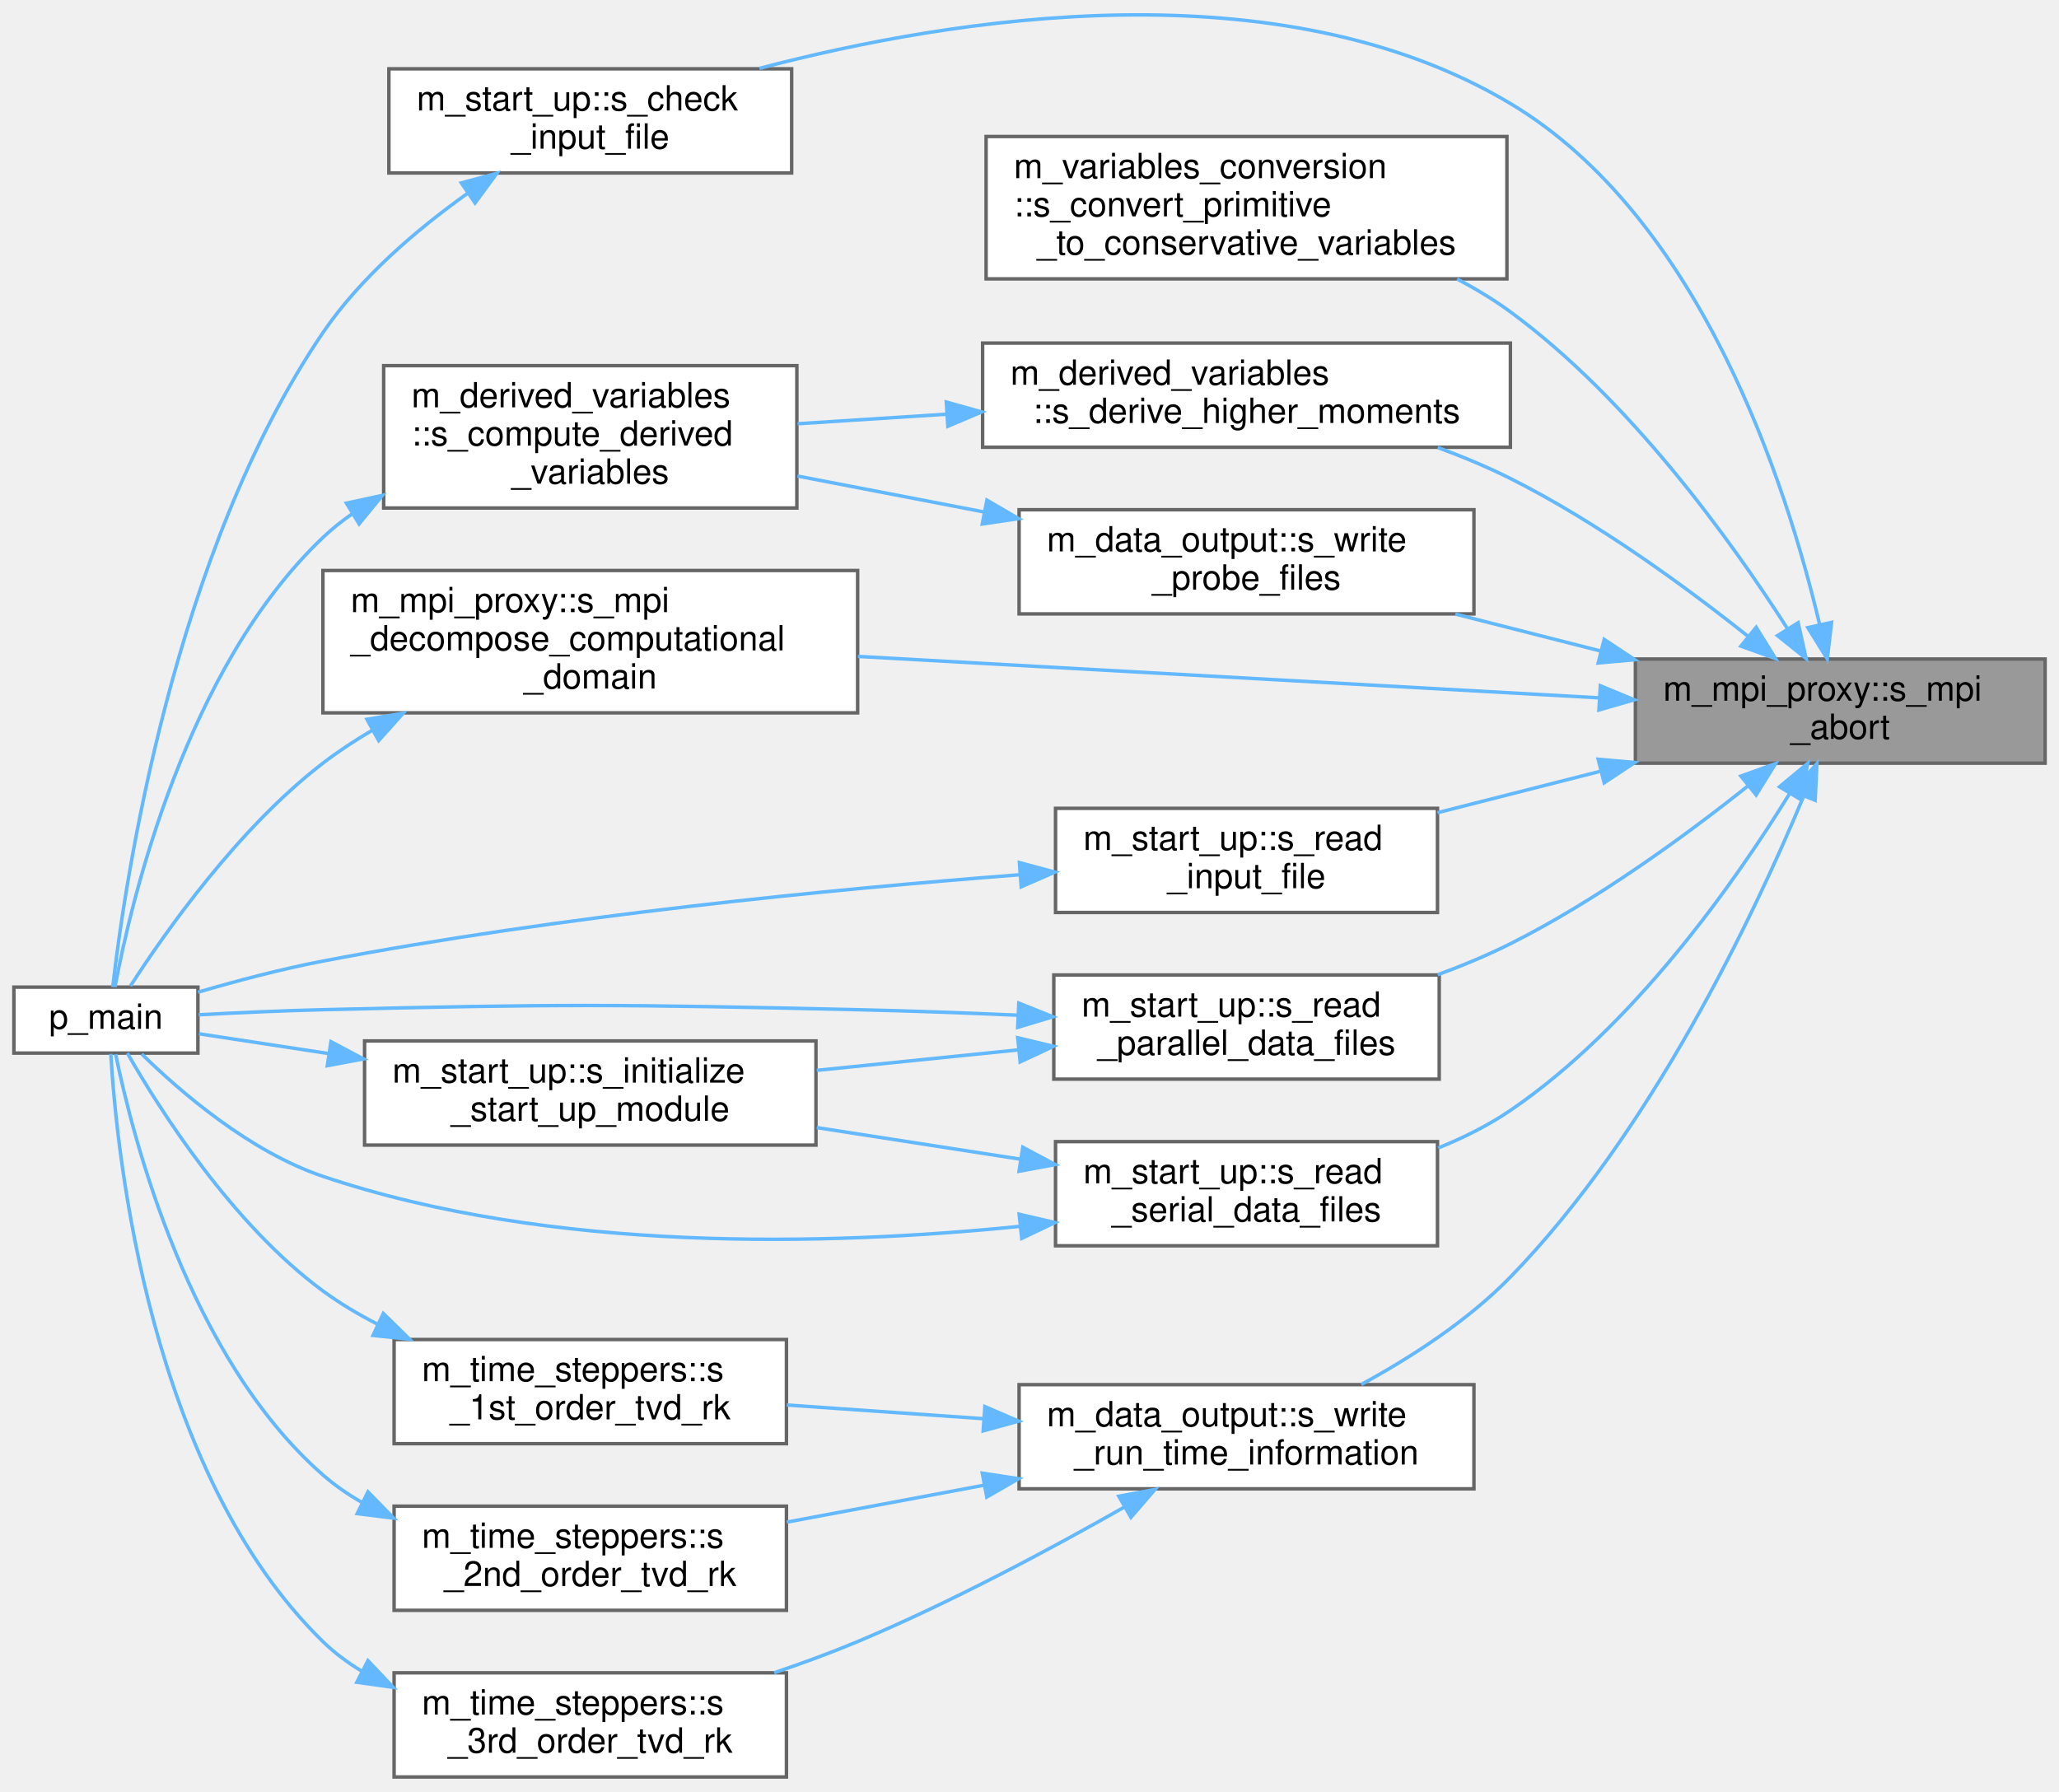
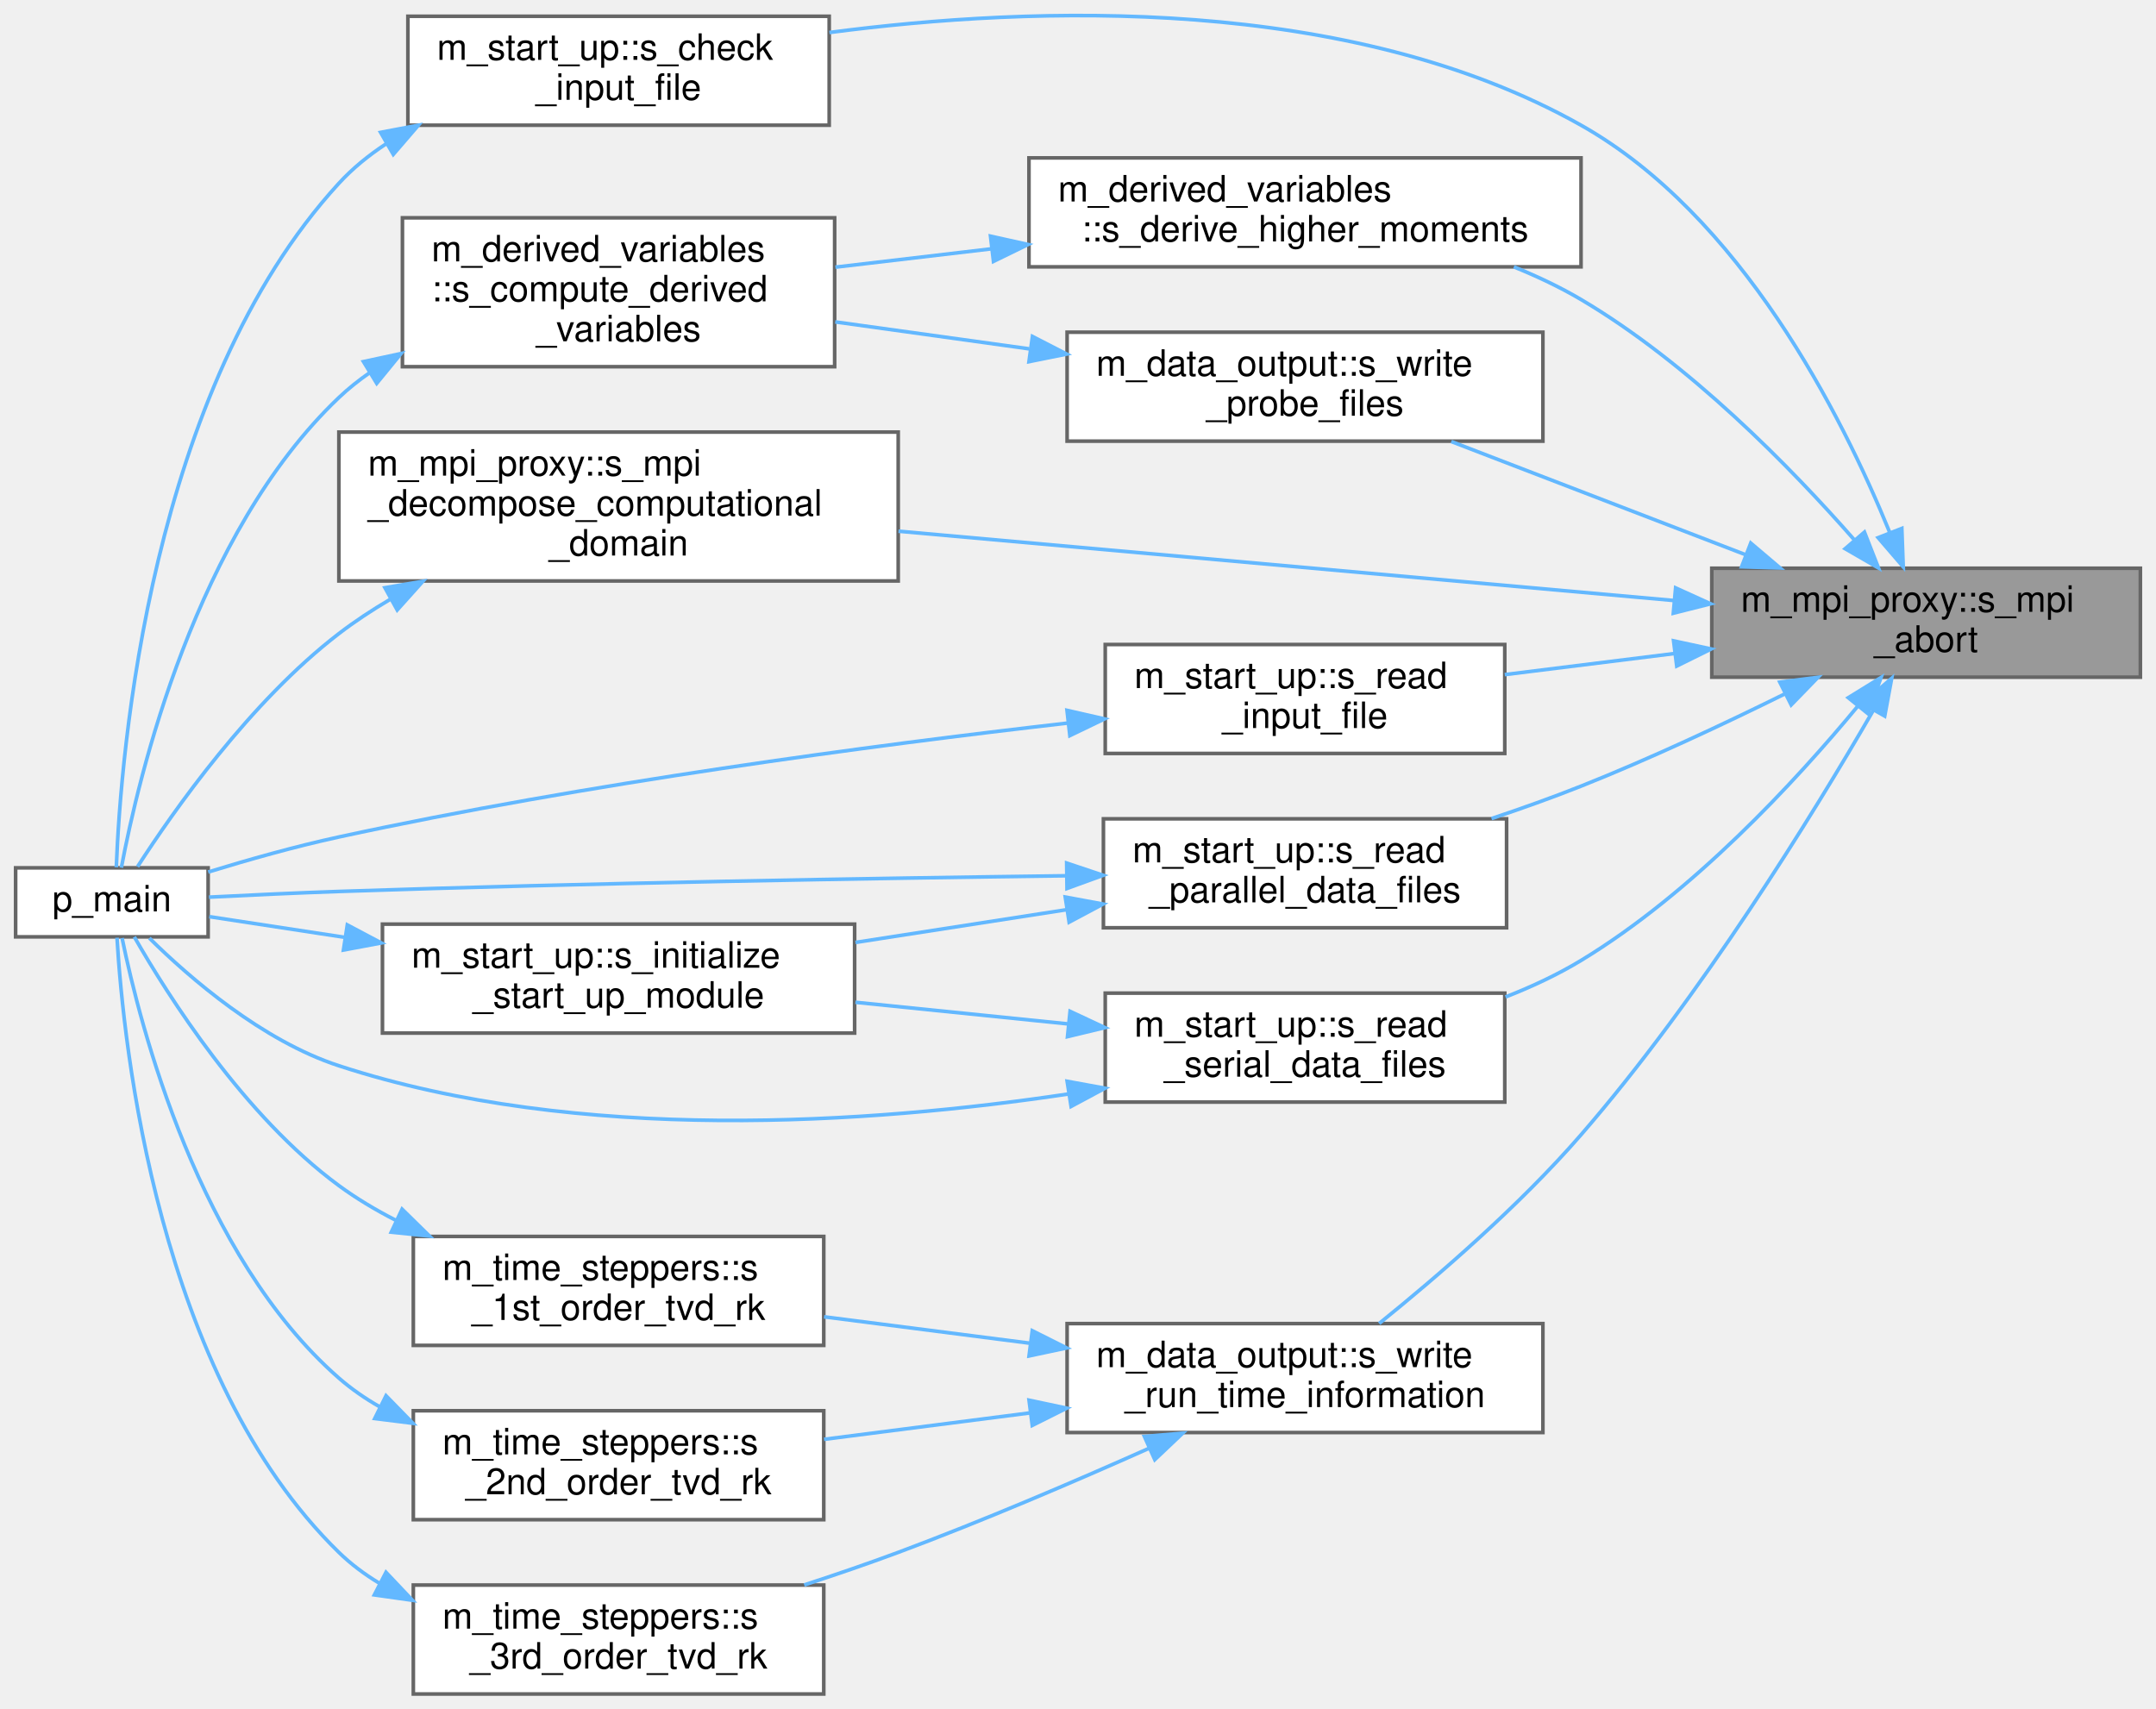
- <svg xmlns="http://www.w3.org/2000/svg" xmlns:xlink="http://www.w3.org/1999/xlink" width="593pt" height="516pt" viewBox="0.00 0.00 593.00 515.64">
-   <g id="graph0" class="graph" transform="scale(1 1) rotate(0) translate(4 511.64)">
+ <svg xmlns="http://www.w3.org/2000/svg" xmlns:xlink="http://www.w3.org/1999/xlink" width="593pt" height="470pt" viewBox="0.00 0.00 593.00 470.48">
+   <g id="graph0" class="graph" transform="scale(1 1) rotate(0) translate(4 466.48)">
    <g id="node1" class="node">
      <g id="a_node1">
        <a xlink:title="The subroutine terminates the MPI execution environment.">
-           <polygon fill="#999999" stroke="#666666" points="585,-322 467,-322 467,-292 585,-292 585,-322" />
-           <text text-anchor="start" x="475" y="-310" font-family="Helvetica,sans-Serif" font-size="10.00">m_mpi_proxy::s_mpi</text>
-           <text text-anchor="middle" x="526" y="-299" font-family="Helvetica,sans-Serif" font-size="10.00">_abort</text>
+           <polygon fill="#999999" stroke="#666666" points="585,-310 467,-310 467,-280 585,-280 585,-310" />
+           <text text-anchor="start" x="475" y="-298" font-family="Helvetica,sans-Serif" font-size="10.00">m_mpi_proxy::s_mpi</text>
+           <text text-anchor="middle" x="526" y="-287" font-family="Helvetica,sans-Serif" font-size="10.00">_abort</text>
        </a>
      </g>
    </g>
    <g id="node2" class="node">
      <g id="a_node2">
        <a xlink:href="namespacem__start__up.html#ab5f7e03f1da1999ee699cec4f26370e0" target="_top" xlink:title="The goal of this procedure is to verify that each of the user provided inputs is valid and that their...">
-           <polygon fill="white" stroke="#666666" points="224,-492 108,-492 108,-462 224,-462 224,-492" />
-           <text text-anchor="start" x="116" y="-480" font-family="Helvetica,sans-Serif" font-size="10.00">m_start_up::s_check</text>
-           <text text-anchor="middle" x="166" y="-469" font-family="Helvetica,sans-Serif" font-size="10.00">_input_file</text>
+           <polygon fill="white" stroke="#666666" points="224,-462 108,-462 108,-432 224,-432 224,-462" />
+           <text text-anchor="start" x="116" y="-450" font-family="Helvetica,sans-Serif" font-size="10.00">m_start_up::s_check</text>
+           <text text-anchor="middle" x="166" y="-439" font-family="Helvetica,sans-Serif" font-size="10.00">_input_file</text>
        </a>
      </g>
    </g>
    <g id="edge1" class="edge">
-       <path fill="none" stroke="#63b8ff" d="M520.03,-332.04C510.59,-372.04 485.9,-449.17 431,-482 364.51,-521.76 270.75,-506.85 214.71,-492.12" />
-       <polygon fill="#63b8ff" stroke="#63b8ff" points="523.5,-332.56 522.25,-322.04 516.67,-331.04 523.5,-332.56" />
+       <path fill="none" stroke="#63b8ff" d="M515.94,-319.99C502.77,-352.27 474.99,-407.21 431,-432 367.21,-467.94 280.42,-464.92 224.06,-457.53" />
+       <polygon fill="#63b8ff" stroke="#63b8ff" points="519.32,-320.97 519.71,-310.38 512.8,-318.42 519.32,-320.97" />
    </g>
    <g id="node4" class="node">
      <g id="a_node4">
-         <a xlink:href="namespacem__variables__conversion.html#a883414e2da0ae8ff39a29056ad3c7b59" target="_top" xlink:title="The following procedure handles the conversion between the primitive variables and the conservative v...">
-           <polygon fill="white" stroke="#666666" points="430,-472.5 280,-472.5 280,-431.5 430,-431.5 430,-472.5" />
-           <text text-anchor="start" x="288" y="-460.5" font-family="Helvetica,sans-Serif" font-size="10.00">m_variables_conversion</text>
-           <text text-anchor="start" x="288" y="-449.5" font-family="Helvetica,sans-Serif" font-size="10.00">::s_convert_primitive</text>
-           <text text-anchor="middle" x="355" y="-438.5" font-family="Helvetica,sans-Serif" font-size="10.00">_to_conservative_variables</text>
+         <a xlink:href="namespacem__derived__variables.html#ab28af564606ca901d3953e6012e9a452" target="_top" xlink:title="Subroutine to compute the higher moments in an attempt to find the maximal size of the droplet.">
+           <polygon fill="white" stroke="#666666" points="431,-423 279,-423 279,-393 431,-393 431,-423" />
+           <text text-anchor="start" x="287" y="-411" font-family="Helvetica,sans-Serif" font-size="10.00">m_derived_variables</text>
+           <text text-anchor="middle" x="355" y="-400" font-family="Helvetica,sans-Serif" font-size="10.00">::s_derive_higher_moments</text>
        </a>
      </g>
    </g>
    <g id="edge3" class="edge">
-       <path fill="none" stroke="#63b8ff" d="M510.75,-330.83C494.35,-356.45 465.25,-396.87 431,-422 426.25,-425.48 421.04,-428.63 415.65,-431.46" />
-       <polygon fill="#63b8ff" stroke="#63b8ff" points="513.86,-332.45 516.19,-322.12 507.92,-328.74 513.86,-332.45" />
-     </g>
-     <g id="node5" class="node">
-       <g id="a_node5">
-         <a xlink:href="namespacem__derived__variables.html#ab28af564606ca901d3953e6012e9a452" target="_top" xlink:title="Subroutine to compute the higher moments in an attempt to find the maximal size of the droplet.">
-           <polygon fill="white" stroke="#666666" points="431,-413 279,-413 279,-383 431,-383 431,-413" />
-           <text text-anchor="start" x="287" y="-401" font-family="Helvetica,sans-Serif" font-size="10.00">m_derived_variables</text>
-           <text text-anchor="middle" x="355" y="-390" font-family="Helvetica,sans-Serif" font-size="10.00">::s_derive_higher_moments</text>
-         </a>
-       </g>
-     </g>
-     <g id="edge4" class="edge">
-       <path fill="none" stroke="#63b8ff" d="M499.55,-328.45C481.39,-342.91 455.86,-361.54 431,-374 424.4,-377.31 417.25,-380.29 410.07,-382.93" />
-       <polygon fill="#63b8ff" stroke="#63b8ff" points="501.78,-331.15 507.35,-322.14 497.38,-325.71 501.78,-331.15" />
-     </g>
-     <g id="node7" class="node">
-       <g id="a_node7">
+       <path fill="none" stroke="#63b8ff" d="M506.25,-317.81C488.69,-337.83 460.76,-366.41 431,-384 425.23,-387.41 418.93,-390.39 412.5,-392.99" />
+       <polygon fill="#63b8ff" stroke="#63b8ff" points="509.03,-319.95 512.89,-310.08 503.72,-315.38 509.03,-319.95" />
+     </g>
+     <g id="node6" class="node">
+       <g id="a_node6">
        <a xlink:href="namespacem__mpi__proxy.html#a80c5e235786545276fe6ffa06965017f" target="_top" xlink:title="The purpose of this procedure is to optimally decompose the computational domain among the available ...">
          <polygon fill="white" stroke="#666666" points="243,-347.5 89,-347.5 89,-306.5 243,-306.5 243,-347.5" />
          <text text-anchor="start" x="97" y="-335.5" font-family="Helvetica,sans-Serif" font-size="10.00">m_mpi_proxy::s_mpi</text>
          <text text-anchor="start" x="97" y="-324.5" font-family="Helvetica,sans-Serif" font-size="10.00">_decompose_computational</text>
          <text text-anchor="middle" x="166" y="-313.5" font-family="Helvetica,sans-Serif" font-size="10.00">_domain</text>
        </a>
      </g>
    </g>
-     <g id="edge7" class="edge">
-       <path fill="none" stroke="#63b8ff" d="M456.39,-310.83C395.36,-314.24 306.26,-319.22 243.08,-322.75" />
-       <polygon fill="#63b8ff" stroke="#63b8ff" points="456.9,-314.31 466.68,-310.26 456.5,-307.32 456.9,-314.31" />
+     <g id="edge6" class="edge">
+       <path fill="none" stroke="#63b8ff" d="M456.39,-301.13C395.36,-306.59 306.26,-314.55 243.08,-320.2" />
+       <polygon fill="#63b8ff" stroke="#63b8ff" points="457.04,-304.59 466.68,-300.21 456.41,-297.62 457.04,-304.59" />
+     </g>
+     <g id="node7" class="node">
+       <g id="a_node7">
+         <a xlink:href="namespacem__start__up.html#ae0571e78c0179c22d3811df31c33c321" target="_top" xlink:title="The purpose of this procedure is to first verify that an input file has been made available by the us...">
+           <polygon fill="white" stroke="#666666" points="410,-289 300,-289 300,-259 410,-259 410,-289" />
+           <text text-anchor="start" x="308" y="-277" font-family="Helvetica,sans-Serif" font-size="10.00">m_start_up::s_read</text>
+           <text text-anchor="middle" x="355" y="-266" font-family="Helvetica,sans-Serif" font-size="10.00">_input_file</text>
+         </a>
+       </g>
+     </g>
+     <g id="edge8" class="edge">
+       <path fill="none" stroke="#63b8ff" d="M456.75,-286.52C441.19,-284.59 424.87,-282.56 410,-280.71" />
+       <polygon fill="#63b8ff" stroke="#63b8ff" points="456.48,-290.01 466.84,-287.77 457.35,-283.07 456.48,-290.01" />
    </g>
    <g id="node8" class="node">
      <g id="a_node8">
-         <a xlink:href="namespacem__start__up.html#ae0571e78c0179c22d3811df31c33c321" target="_top" xlink:title="The purpose of this procedure is to first verify that an input file has been made available by the us...">
-           <polygon fill="white" stroke="#666666" points="410,-279 300,-279 300,-249 410,-249 410,-279" />
-           <text text-anchor="start" x="308" y="-267" font-family="Helvetica,sans-Serif" font-size="10.00">m_start_up::s_read</text>
-           <text text-anchor="middle" x="355" y="-256" font-family="Helvetica,sans-Serif" font-size="10.00">_input_file</text>
-         </a>
-       </g>
-     </g>
-     <g id="edge9" class="edge">
-       <path fill="none" stroke="#63b8ff" d="M456.75,-289.63C441.19,-285.68 424.87,-281.52 410,-277.74" />
-       <polygon fill="#63b8ff" stroke="#63b8ff" points="456.29,-293.13 466.84,-292.2 458.01,-286.34 456.29,-293.13" />
-     </g>
-     <g id="node9" class="node">
-       <g id="a_node9">
        <a xlink:href="namespacem__start__up.html#a45c8fef6680263063a1c7d2fa1748013" target="_top" xlink:title=" ">
-           <polygon fill="white" stroke="#666666" points="410.5,-231 299.5,-231 299.5,-201 410.5,-201 410.5,-231" />
-           <text text-anchor="start" x="307.5" y="-219" font-family="Helvetica,sans-Serif" font-size="10.00">m_start_up::s_read</text>
-           <text text-anchor="middle" x="355" y="-208" font-family="Helvetica,sans-Serif" font-size="10.00">_parallel_data_files</text>
-         </a>
-       </g>
-     </g>
-     <g id="edge11" class="edge">
-       <path fill="none" stroke="#63b8ff" d="M499.55,-285.55C481.39,-271.09 455.86,-252.46 431,-240 424.4,-236.69 417.25,-233.71 410.07,-231.07" />
-       <polygon fill="#63b8ff" stroke="#63b8ff" points="497.38,-288.29 507.35,-291.86 501.78,-282.85 497.38,-288.29" />
+           <polygon fill="white" stroke="#666666" points="410.5,-241 299.5,-241 299.5,-211 410.5,-211 410.5,-241" />
+           <text text-anchor="start" x="307.5" y="-229" font-family="Helvetica,sans-Serif" font-size="10.00">m_start_up::s_read</text>
+           <text text-anchor="middle" x="355" y="-218" font-family="Helvetica,sans-Serif" font-size="10.00">_parallel_data_files</text>
+         </a>
+       </g>
+     </g>
+     <g id="edge10" class="edge">
+       <path fill="none" stroke="#63b8ff" d="M487.21,-275.45C470.26,-267.07 449.87,-257.5 431,-250 423.12,-246.87 414.66,-243.85 406.36,-241.07" />
+       <polygon fill="#63b8ff" stroke="#63b8ff" points="485.73,-278.63 496.24,-279.97 488.86,-272.37 485.73,-278.63" />
+     </g>
+     <g id="node10" class="node">
+       <g id="a_node10">
+         <a xlink:href="namespacem__start__up.html#abd3c3fd9fbb80ef2ddaf82945c1c1af9" target="_top" xlink:title=" ">
+           <polygon fill="white" stroke="#666666" points="410,-193 300,-193 300,-163 410,-163 410,-193" />
+           <text text-anchor="start" x="308" y="-181" font-family="Helvetica,sans-Serif" font-size="10.00">m_start_up::s_read</text>
+           <text text-anchor="middle" x="355" y="-170" font-family="Helvetica,sans-Serif" font-size="10.00">_serial_data_files</text>
+         </a>
+       </g>
+     </g>
+     <g id="edge14" class="edge">
+       <path fill="none" stroke="#63b8ff" d="M507.28,-272.12C489.93,-251.14 461.68,-220.59 431,-202 424.57,-198.1 417.44,-194.77 410.21,-191.94" />
+       <polygon fill="#63b8ff" stroke="#63b8ff" points="504.58,-274.35 513.6,-279.91 510.02,-269.94 504.58,-274.35" />
    </g>
    <g id="node11" class="node">
      <g id="a_node11">
-         <a xlink:href="namespacem__start__up.html#abd3c3fd9fbb80ef2ddaf82945c1c1af9" target="_top" xlink:title=" ">
-           <polygon fill="white" stroke="#666666" points="410,-183 300,-183 300,-153 410,-153 410,-183" />
-           <text text-anchor="start" x="308" y="-171" font-family="Helvetica,sans-Serif" font-size="10.00">m_start_up::s_read</text>
-           <text text-anchor="middle" x="355" y="-160" font-family="Helvetica,sans-Serif" font-size="10.00">_serial_data_files</text>
-         </a>
-       </g>
-     </g>
-     <g id="edge15" class="edge">
-       <path fill="none" stroke="#63b8ff" d="M511.34,-283.12C495.28,-257.12 466.31,-216.04 431,-192 424.67,-187.69 417.52,-184.12 410.21,-181.17" />
-       <polygon fill="#63b8ff" stroke="#63b8ff" points="508.5,-285.2 516.65,-291.96 514.5,-281.59 508.5,-285.2" />
+         <a xlink:href="namespacem__data__output.html#a29f34883bc8e9d895dbb4232493397a1" target="_top" xlink:title="This writes a formatted data file for the flow probe information.">
+           <polygon fill="white" stroke="#666666" points="420.5,-375 289.5,-375 289.5,-345 420.5,-345 420.5,-375" />
+           <text text-anchor="start" x="297.5" y="-363" font-family="Helvetica,sans-Serif" font-size="10.00">m_data_output::s_write</text>
+           <text text-anchor="middle" x="355" y="-352" font-family="Helvetica,sans-Serif" font-size="10.00">_probe_files</text>
+         </a>
+       </g>
+     </g>
+     <g id="edge17" class="edge">
+       <path fill="none" stroke="#63b8ff" d="M476.24,-313.75C450.53,-323.64 419.42,-335.61 395.28,-344.89" />
+       <polygon fill="#63b8ff" stroke="#63b8ff" points="477.73,-316.93 485.8,-310.08 475.21,-310.4 477.73,-316.93" />
    </g>
    <g id="node12" class="node">
      <g id="a_node12">
-         <a xlink:href="namespacem__data__output.html#a29f34883bc8e9d895dbb4232493397a1" target="_top" xlink:title="This writes a formatted data file for the flow probe information.">
-           <polygon fill="white" stroke="#666666" points="420.5,-365 289.5,-365 289.5,-335 420.5,-335 420.5,-365" />
-           <text text-anchor="start" x="297.5" y="-353" font-family="Helvetica,sans-Serif" font-size="10.00">m_data_output::s_write</text>
-           <text text-anchor="middle" x="355" y="-342" font-family="Helvetica,sans-Serif" font-size="10.00">_probe_files</text>
-         </a>
-       </g>
-     </g>
-     <g id="edge18" class="edge">
-       <path fill="none" stroke="#63b8ff" d="M456.9,-324.33C443.06,-327.85 428.62,-331.52 415.13,-334.96" />
-       <polygon fill="#63b8ff" stroke="#63b8ff" points="458.01,-327.66 466.84,-321.8 456.29,-320.87 458.01,-327.66" />
-     </g>
-     <g id="node13" class="node">
-       <g id="a_node13">
        <a xlink:href="namespacem__data__output.html#a33a72559ec5cfdedf7162a8269d41201" target="_top" xlink:title="The goal of the procedure is to output to the run-time information file the stability criteria extrem...">
-           <polygon fill="white" stroke="#666666" points="420.5,-113 289.5,-113 289.5,-83 420.5,-83 420.5,-113" />
-           <text text-anchor="start" x="297.5" y="-101" font-family="Helvetica,sans-Serif" font-size="10.00">m_data_output::s_write</text>
-           <text text-anchor="middle" x="355" y="-90" font-family="Helvetica,sans-Serif" font-size="10.00">_run_time_information</text>
-         </a>
-       </g>
-     </g>
-     <g id="edge20" class="edge">
-       <path fill="none" stroke="#63b8ff" d="M515.34,-282.21C501.03,-247.93 471.47,-185.58 431,-144 418.75,-131.41 402.37,-120.85 388.04,-113.04" />
-       <polygon fill="#63b8ff" stroke="#63b8ff" points="512.27,-283.96 519.29,-291.9 518.76,-281.32 512.27,-283.96" />
+           <polygon fill="white" stroke="#666666" points="420.5,-102 289.5,-102 289.5,-72 420.5,-72 420.5,-102" />
+           <text text-anchor="start" x="297.5" y="-90" font-family="Helvetica,sans-Serif" font-size="10.00">m_data_output::s_write</text>
+           <text text-anchor="middle" x="355" y="-79" font-family="Helvetica,sans-Serif" font-size="10.00">_run_time_information</text>
+         </a>
+       </g>
+     </g>
+     <g id="edge19" class="edge">
+       <path fill="none" stroke="#63b8ff" d="M511.56,-271.02C494.68,-241.87 463.89,-191.89 431,-154 413.95,-134.35 391.34,-114.88 375.42,-102.03" />
+       <polygon fill="#63b8ff" stroke="#63b8ff" points="508.53,-272.77 516.54,-279.71 514.61,-269.29 508.53,-272.77" />
    </g>
    <g id="node3" class="node">
      <g id="a_node3">
        <a xlink:href="p__main_8f90.html#aeec10ee8e2940c953967da3e374e1579" target="_top" xlink:title="Quasi-conservative, shock- and interface- capturing finite-volume scheme for the multicomponent Navie...">
          <polygon fill="white" stroke="#666666" points="53,-227.5 0,-227.5 0,-208.5 53,-208.5 53,-227.5" />
          <text text-anchor="middle" x="26.5" y="-215.5" font-family="Helvetica,sans-Serif" font-size="10.00">p_main</text>
        </a>
      </g>
    </g>
    <g id="edge2" class="edge">
-       <path fill="none" stroke="#63b8ff" d="M130.69,-456.15C116.02,-445.71 99.83,-431.9 89,-416 45.85,-352.63 31.93,-257.64 28.47,-227.52" />
-       <polygon fill="#63b8ff" stroke="#63b8ff" points="128.86,-459.14 139.09,-461.89 132.82,-453.36 128.86,-459.14" />
-     </g>
-     <g id="node6" class="node">
-       <g id="a_node6">
+       <path fill="none" stroke="#63b8ff" d="M101.99,-426.86C97.22,-423.73 92.79,-420.13 89,-416 36.93,-359.24 28.94,-259.01 27.72,-227.66" />
+       <polygon fill="#63b8ff" stroke="#63b8ff" points="100.48,-430.03 110.89,-431.99 103.98,-423.96 100.48,-430.03" />
+     </g>
+     <g id="node5" class="node">
+       <g id="a_node5">
        <a xlink:href="namespacem__derived__variables.html#a516a9808b3446b7b45029f6451d02b3f" target="_top" xlink:title="Writes coherent body information, communication files, and probes.">
          <polygon fill="white" stroke="#666666" points="225.5,-406.5 106.5,-406.5 106.5,-365.5 225.5,-365.5 225.5,-406.5" />
          <text text-anchor="start" x="114.5" y="-394.5" font-family="Helvetica,sans-Serif" font-size="10.00">m_derived_variables</text>
          <text text-anchor="start" x="114.5" y="-383.5" font-family="Helvetica,sans-Serif" font-size="10.00">::s_compute_derived</text>
          <text text-anchor="middle" x="166" y="-372.5" font-family="Helvetica,sans-Serif" font-size="10.00">_variables</text>
        </a>
      </g>
    </g>
+     <g id="edge4" class="edge">
+       <path fill="none" stroke="#63b8ff" d="M268.74,-397.97C254.19,-396.26 239.37,-394.51 225.71,-392.91" />
+       <polygon fill="#63b8ff" stroke="#63b8ff" points="268.41,-401.45 278.75,-399.15 269.23,-394.5 268.41,-401.45" />
+     </g>
    <g id="edge5" class="edge">
-       <path fill="none" stroke="#63b8ff" d="M268.74,-392.53C254.19,-391.6 239.37,-390.64 225.71,-389.77" />
-       <polygon fill="#63b8ff" stroke="#63b8ff" points="268.54,-396.02 278.75,-393.17 268.99,-389.04 268.54,-396.02" />
-     </g>
-     <g id="edge6" class="edge">
      <path fill="none" stroke="#63b8ff" d="M97.38,-363.78C94.41,-361.71 91.59,-359.46 89,-357 49.57,-319.57 33.78,-252.38 29.11,-227.55" />
      <polygon fill="#63b8ff" stroke="#63b8ff" points="95.77,-366.9 106.13,-369.13 99.42,-360.92 95.77,-366.9" />
    </g>
-     <g id="edge8" class="edge">
+     <g id="edge7" class="edge">
      <path fill="none" stroke="#63b8ff" d="M103.1,-301.42C98.16,-298.51 93.39,-295.37 89,-292 64.61,-273.29 43.51,-243.25 33.57,-227.83" />
      <polygon fill="#63b8ff" stroke="#63b8ff" points="101.68,-304.64 112.13,-306.4 105.06,-298.51 101.68,-304.64" />
    </g>
-     <g id="edge10" class="edge">
-       <path fill="none" stroke="#63b8ff" d="M289.71,-259.87C235.78,-255.71 156.9,-248.01 89,-235 77.03,-232.71 63.99,-229.25 53.02,-226.04" />
-       <polygon fill="#63b8ff" stroke="#63b8ff" points="289.59,-263.37 299.82,-260.63 290.11,-256.39 289.59,-263.37" />
-     </g>
-     <g id="edge12" class="edge">
-       <path fill="none" stroke="#63b8ff" d="M288.98,-219.42C273.89,-220.08 257.89,-220.66 243,-221 174.57,-222.54 157.42,-222.67 89,-221 77.24,-220.71 64.24,-220.12 53.22,-219.53" />
-       <polygon fill="#63b8ff" stroke="#63b8ff" points="289.42,-222.9 299.25,-218.96 289.1,-215.91 289.42,-222.9" />
-     </g>
-     <g id="node10" class="node">
-       <g id="a_node10">
+     <g id="edge9" class="edge">
+       <path fill="none" stroke="#63b8ff" d="M289.69,-267.37C235.74,-261.2 156.85,-250.72 89,-236 77.04,-233.41 64,-229.72 53.02,-226.35" />
+       <polygon fill="#63b8ff" stroke="#63b8ff" points="289.47,-270.87 299.8,-268.51 290.26,-263.91 289.47,-270.87" />
+     </g>
+     <g id="edge11" class="edge">
+       <path fill="none" stroke="#63b8ff" d="M289.37,-225.32C235.7,-224.63 157.37,-223.31 89,-221 77.25,-220.6 64.24,-219.99 53.23,-219.43" />
+       <polygon fill="#63b8ff" stroke="#63b8ff" points="289.38,-228.82 299.43,-225.45 289.47,-221.82 289.38,-228.82" />
+     </g>
+     <g id="node9" class="node">
+       <g id="a_node9">
        <a xlink:href="namespacem__start__up.html#a37202711d89d04cd18f08170ba608aa1" target="_top" xlink:title=" ">
          <polygon fill="white" stroke="#666666" points="231,-212 101,-212 101,-182 231,-182 231,-212" />
          <text text-anchor="start" x="109" y="-200" font-family="Helvetica,sans-Serif" font-size="10.00">m_start_up::s_initialize</text>
          <text text-anchor="middle" x="166" y="-189" font-family="Helvetica,sans-Serif" font-size="10.00">_start_up_module</text>
        </a>
      </g>
    </g>
+     <g id="edge12" class="edge">
+       <path fill="none" stroke="#63b8ff" d="M289.44,-215.99C270.61,-213.07 250.05,-209.88 231.23,-206.96" />
+       <polygon fill="#63b8ff" stroke="#63b8ff" points="288.99,-219.46 299.41,-217.53 290.06,-212.54 288.99,-219.46" />
+     </g>
    <g id="edge13" class="edge">
-       <path fill="none" stroke="#63b8ff" d="M289.44,-209.44C270.61,-207.53 250.05,-205.44 231.23,-203.53" />
-       <polygon fill="#63b8ff" stroke="#63b8ff" points="289.11,-212.92 299.41,-210.45 289.81,-205.96 289.11,-212.92" />
-     </g>
-     <g id="edge14" class="edge">
      <path fill="none" stroke="#63b8ff" d="M90.45,-208.39C77.1,-210.43 64.04,-212.42 53.31,-214.06" />
      <polygon fill="#63b8ff" stroke="#63b8ff" points="91.32,-211.79 100.68,-206.82 90.26,-204.87 91.32,-211.79" />
    </g>
+     <g id="edge15" class="edge">
+       <path fill="none" stroke="#63b8ff" d="M290.01,-165.25C235.23,-157.02 154.98,-151.44 89,-173 67.87,-179.9 47.99,-197.13 36.82,-208.15" />
+       <polygon fill="#63b8ff" stroke="#63b8ff" points="289.51,-168.72 299.93,-166.81 290.6,-161.8 289.51,-168.72" />
+     </g>
    <g id="edge16" class="edge">
-       <path fill="none" stroke="#63b8ff" d="M289.56,-158.58C234.72,-153.03 154.64,-150.86 89,-173 67.94,-180.1 48.03,-197.26 36.84,-208.22" />
-       <polygon fill="#63b8ff" stroke="#63b8ff" points="289.52,-162.09 299.84,-159.69 290.27,-155.13 289.52,-162.09" />
-     </g>
-     <g id="edge17" class="edge">
-       <path fill="none" stroke="#63b8ff" d="M289.89,-177.94C270.93,-180.88 250.18,-184.1 231.22,-187.04" />
-       <polygon fill="#63b8ff" stroke="#63b8ff" points="290.57,-181.38 299.91,-176.39 289.49,-174.46 290.57,-181.38" />
-     </g>
-     <g id="edge19" class="edge">
-       <path fill="none" stroke="#63b8ff" d="M279.55,-364.33C261.63,-367.78 242.74,-371.42 225.66,-374.71" />
-       <polygon fill="#63b8ff" stroke="#63b8ff" points="280.23,-367.77 289.38,-362.44 278.9,-360.89 280.23,-367.77" />
-     </g>
-     <g id="node14" class="node">
-       <g id="a_node14">
+       <path fill="none" stroke="#63b8ff" d="M289.89,-184.51C270.93,-186.44 250.18,-188.55 231.22,-190.48" />
+       <polygon fill="#63b8ff" stroke="#63b8ff" points="290.32,-187.99 299.91,-183.5 289.61,-181.02 290.32,-187.99" />
+     </g>
+     <g id="edge18" class="edge">
+       <path fill="none" stroke="#63b8ff" d="M279.05,-370.42C261.28,-372.89 242.59,-375.49 225.66,-377.84" />
+       <polygon fill="#63b8ff" stroke="#63b8ff" points="279.96,-373.83 289.38,-368.98 279,-366.89 279.96,-373.83" />
+     </g>
+     <g id="node13" class="node">
+       <g id="a_node13">
        <a xlink:href="namespacem__time__steppers.html#a8876606e6152b6c8f35272074a088142" target="_top" xlink:title="1st order TVD RK time-stepping algorithm">
          <polygon fill="white" stroke="#666666" points="222.5,-126 109.5,-126 109.5,-96 222.5,-96 222.5,-126" />
          <text text-anchor="start" x="117.5" y="-114" font-family="Helvetica,sans-Serif" font-size="10.00">m_time_steppers::s</text>
          <text text-anchor="middle" x="166" y="-103" font-family="Helvetica,sans-Serif" font-size="10.00">_1st_order_tvd_rk</text>
        </a>
      </g>
    </g>
-     <g id="edge21" class="edge">
-       <path fill="none" stroke="#63b8ff" d="M279.3,-103.19C260.38,-104.51 240.38,-105.9 222.59,-107.14" />
-       <polygon fill="#63b8ff" stroke="#63b8ff" points="279.65,-106.68 289.38,-102.49 279.16,-99.69 279.65,-106.68" />
-     </g>
-     <g id="node15" class="node">
-       <g id="a_node15">
+     <g id="edge20" class="edge">
+       <path fill="none" stroke="#63b8ff" d="M279.3,-96.59C260.38,-99.02 240.38,-101.58 222.59,-103.87" />
+       <polygon fill="#63b8ff" stroke="#63b8ff" points="279.91,-100.04 289.38,-95.29 279.02,-93.09 279.91,-100.04" />
+     </g>
+     <g id="node14" class="node">
+       <g id="a_node14">
        <a xlink:href="namespacem__time__steppers.html#adb82b6c6041c825d0999e6890ed825cc" target="_top" xlink:title="2nd order TVD RK time-stepping algorithm">
          <polygon fill="white" stroke="#666666" points="222.5,-78 109.5,-78 109.5,-48 222.5,-48 222.5,-78" />
          <text text-anchor="start" x="117.5" y="-66" font-family="Helvetica,sans-Serif" font-size="10.00">m_time_steppers::s</text>
          <text text-anchor="middle" x="166" y="-55" font-family="Helvetica,sans-Serif" font-size="10.00">_2nd_order_tvd_rk</text>
        </a>
      </g>
    </g>
-     <g id="edge23" class="edge">
-       <path fill="none" stroke="#63b8ff" d="M279.3,-84.02C260.38,-80.48 240.38,-76.73 222.59,-73.4" />
-       <polygon fill="#63b8ff" stroke="#63b8ff" points="278.91,-87.51 289.38,-85.91 280.2,-80.63 278.91,-87.51" />
-     </g>
-     <g id="node16" class="node">
-       <g id="a_node16">
+     <g id="edge22" class="edge">
+       <path fill="none" stroke="#63b8ff" d="M279.3,-77.41C260.38,-74.98 240.38,-72.42 222.59,-70.13" />
+       <polygon fill="#63b8ff" stroke="#63b8ff" points="279.02,-80.91 289.38,-78.71 279.91,-73.96 279.02,-80.91" />
+     </g>
+     <g id="node15" class="node">
+       <g id="a_node15">
        <a xlink:href="namespacem__time__steppers.html#ae08efa7df1f8efae0f726dd5114176a8" target="_top" xlink:title="3rd order TVD RK time-stepping algorithm">
          <polygon fill="white" stroke="#666666" points="222.5,-30 109.5,-30 109.5,0 222.5,0 222.5,-30" />
          <text text-anchor="start" x="117.5" y="-18" font-family="Helvetica,sans-Serif" font-size="10.00">m_time_steppers::s</text>
          <text text-anchor="middle" x="166" y="-7" font-family="Helvetica,sans-Serif" font-size="10.00">_3rd_order_tvd_rk</text>
        </a>
      </g>
    </g>
-     <g id="edge25" class="edge">
-       <path fill="none" stroke="#63b8ff" d="M319.86,-77.76C298.3,-65.51 269.59,-50.15 243,-39 235.34,-35.79 227.1,-32.76 218.97,-30.02" />
-       <polygon fill="#63b8ff" stroke="#63b8ff" points="318.22,-80.86 328.63,-82.8 321.71,-74.78 318.22,-80.86" />
-     </g>
-     <g id="edge22" class="edge">
+     <g id="edge24" class="edge">
+       <path fill="none" stroke="#63b8ff" d="M311.93,-67.6C291.35,-58.42 266.1,-47.61 243,-39 234.7,-35.91 225.8,-32.86 217.12,-30.03" />
+       <polygon fill="#63b8ff" stroke="#63b8ff" points="310.78,-70.92 321.33,-71.82 313.64,-64.53 310.78,-70.92" />
+     </g>
+     <g id="edge21" class="edge">
      <path fill="none" stroke="#63b8ff" d="M104.59,-130.49C99.11,-133.3 93.81,-136.46 89,-140 62.88,-159.2 41.95,-192.27 32.68,-208.48" />
      <polygon fill="#63b8ff" stroke="#63b8ff" points="106.4,-133.51 113.96,-126.09 103.42,-127.18 106.4,-133.51" />
    </g>
-     <g id="edge24" class="edge">
+     <g id="edge23" class="edge">
      <path fill="none" stroke="#63b8ff" d="M100.27,-79.07C96.24,-81.37 92.43,-84 89,-87 50.43,-120.75 34.28,-183.9 29.31,-208.16" />
      <polygon fill="#63b8ff" stroke="#63b8ff" points="101.98,-82.13 109.38,-74.55 98.87,-75.86 101.98,-82.13" />
    </g>
-     <g id="edge26" class="edge">
+     <g id="edge25" class="edge">
      <path fill="none" stroke="#63b8ff" d="M100.1,-30.53C96.08,-32.96 92.32,-35.76 89,-39 39.13,-87.64 29.68,-178.48 27.91,-208.26" />
      <polygon fill="#63b8ff" stroke="#63b8ff" points="101.97,-33.51 109.25,-25.81 98.76,-27.29 101.97,-33.51" />
    </g>
  </g>
</svg>
